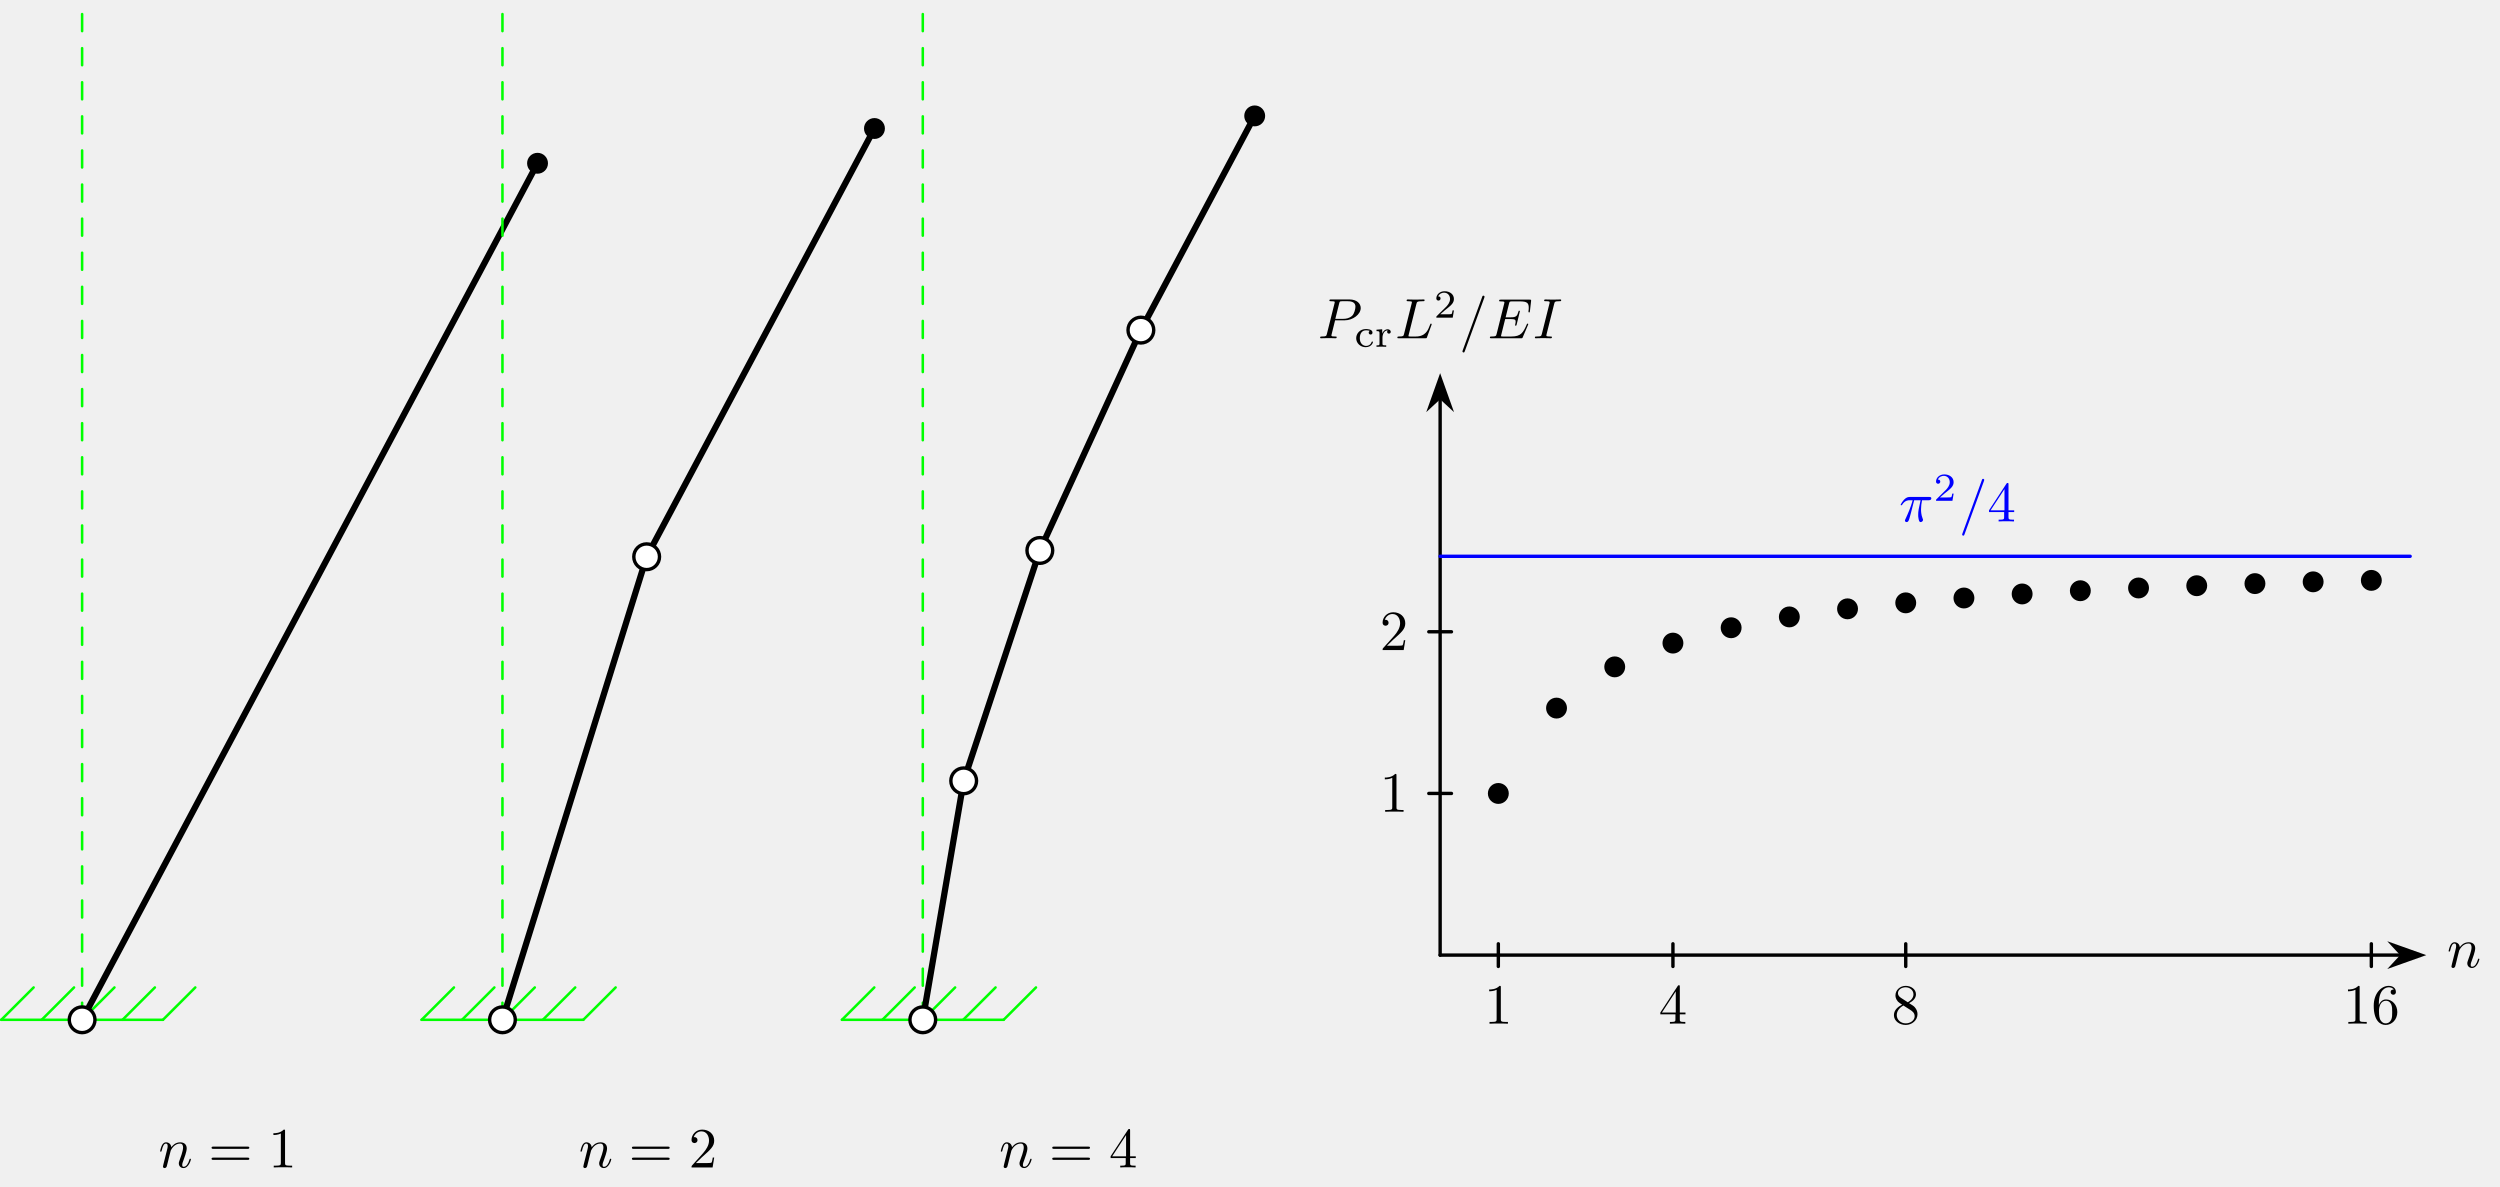
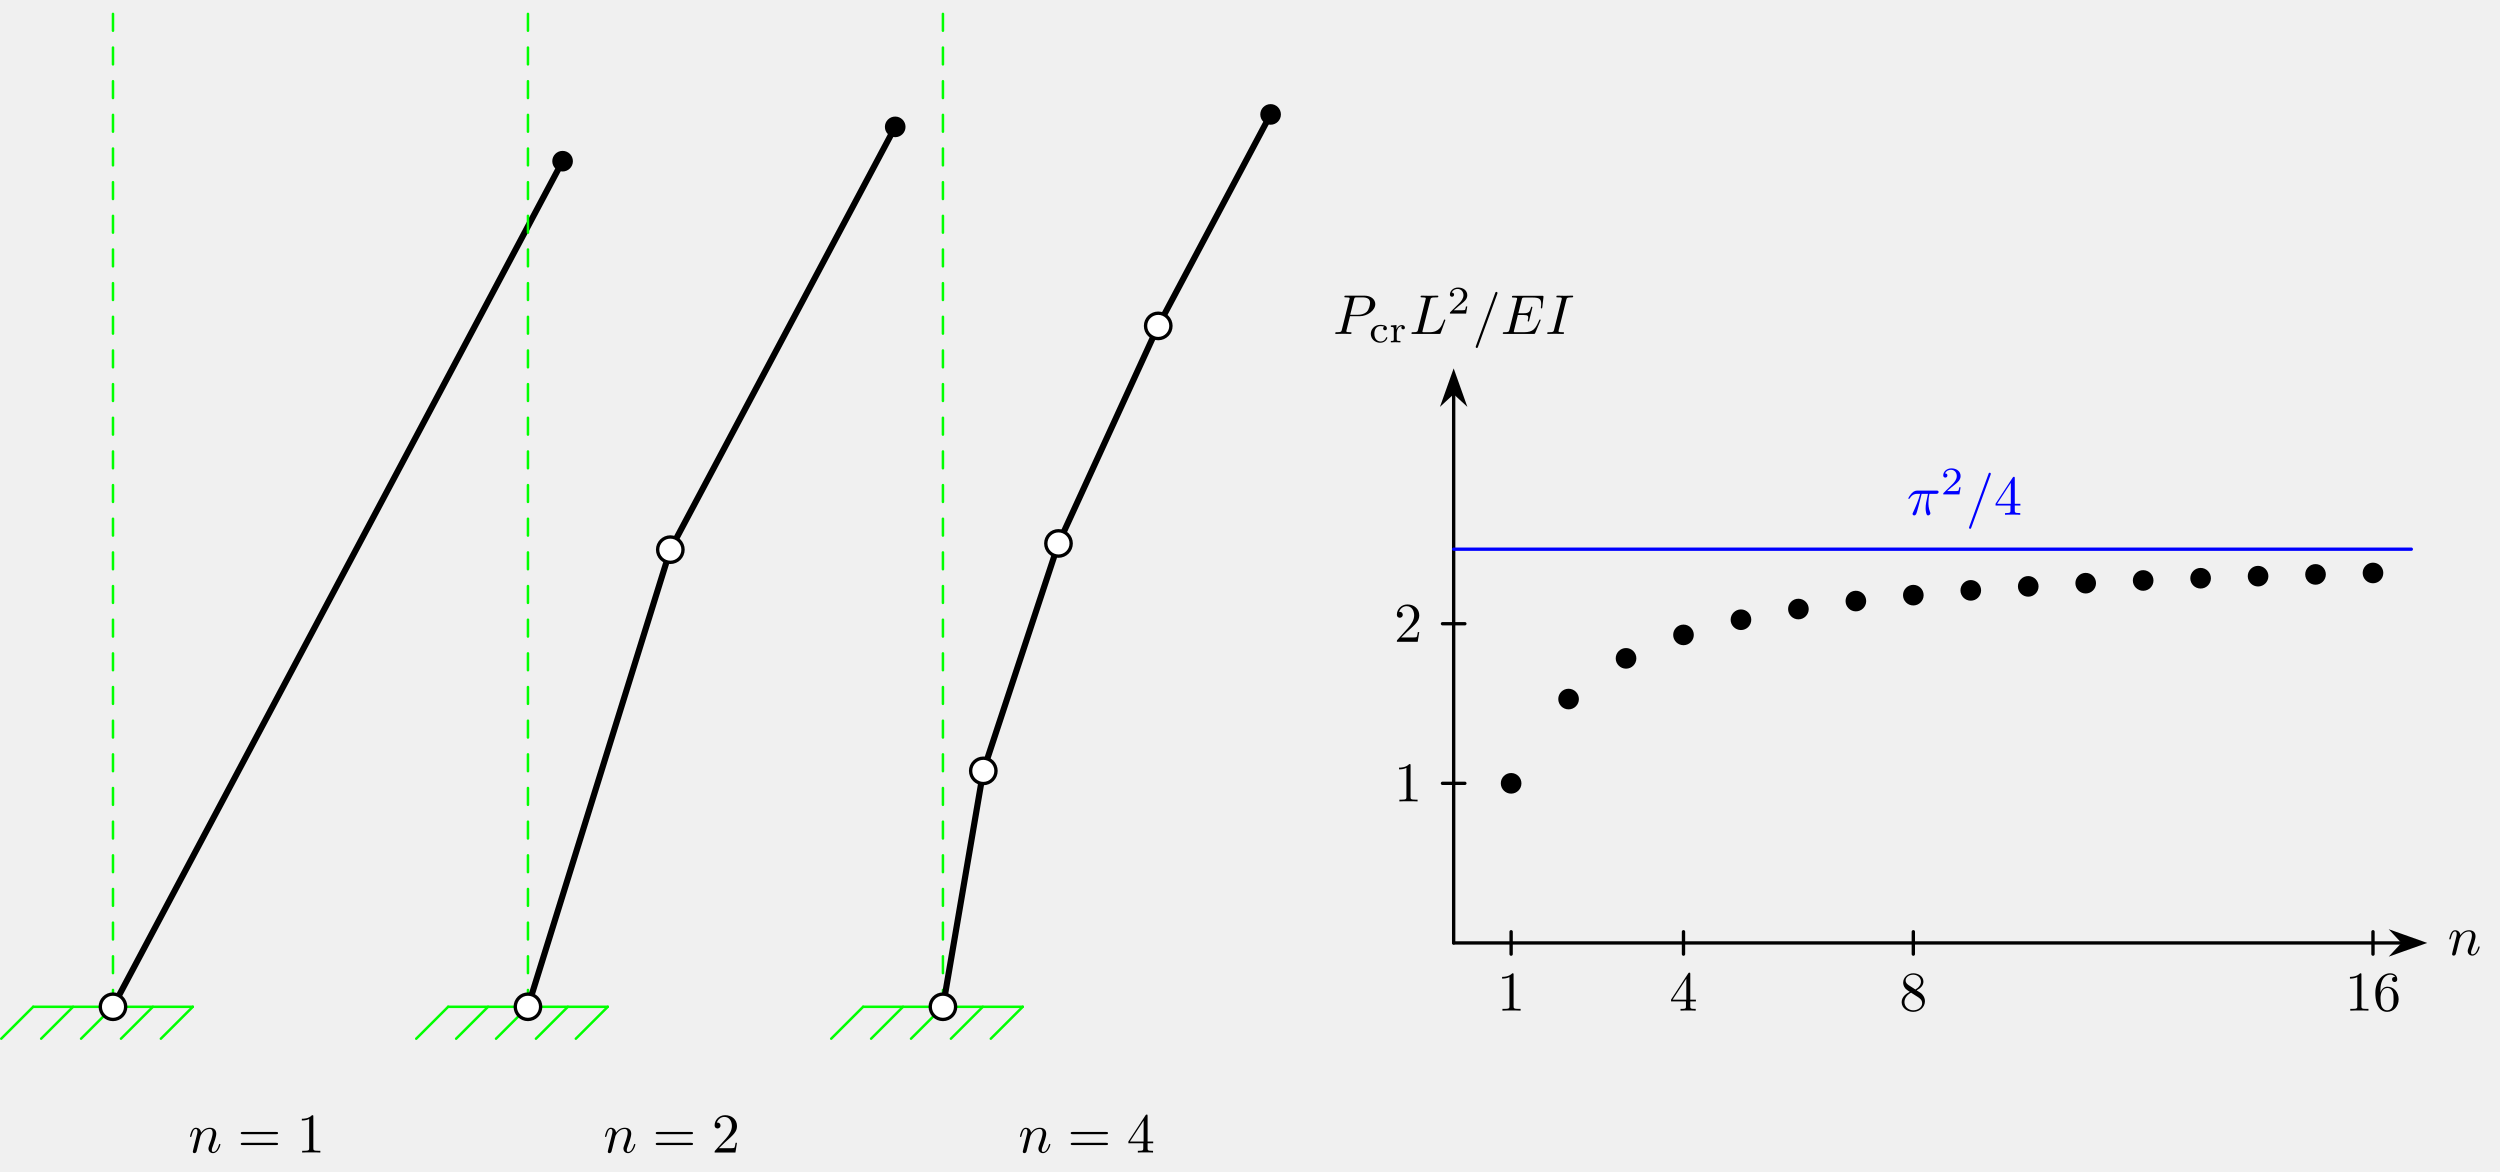
- <svg xmlns="http://www.w3.org/2000/svg" xmlns:xlink="http://www.w3.org/1999/xlink" version="1.1" width="591.76pt" height="280.82pt" viewBox="-72 -72 438.341 208.015">
+ <svg xmlns="http://www.w3.org/2000/svg" xmlns:xlink="http://www.w3.org/1999/xlink" version="1.1" width="599.41pt" height="280.82pt" viewBox="-72 -72 444.01 208.015">
  <defs>
    <path id="ukl-veriga-g0-25" d="M2.64-3.716H3.766C3.437-2.242 3.347-1.813 3.347-1.146C3.347-.996 3.347-.727 3.427-.389C3.527 .05 3.636 .11 3.786 .11C3.985 .11 4.194-.07 4.194-.269C4.194-.329 4.194-.349 4.134-.488C3.846-1.205 3.846-1.853 3.846-2.132C3.846-2.66 3.915-3.198 4.025-3.716H5.161C5.29-3.716 5.649-3.716 5.649-4.055C5.649-4.294 5.44-4.294 5.25-4.294H1.913C1.694-4.294 1.315-4.294 .877-3.826C.528-3.437 .269-2.979 .269-2.929C.269-2.919 .269-2.829 .389-2.829C.468-2.829 .488-2.869 .548-2.949C1.036-3.716 1.614-3.716 1.813-3.716H2.381C2.062-2.511 1.524-1.305 1.106-.399C1.026-.249 1.026-.229 1.026-.159C1.026 .03 1.186 .11 1.315 .11C1.614 .11 1.694-.169 1.813-.538C1.953-.996 1.953-1.016 2.082-1.514L2.64-3.716Z" />
    <path id="ukl-veriga-g0-61" d="M4.374-7.093C4.423-7.223 4.423-7.263 4.423-7.273C4.423-7.382 4.334-7.472 4.224-7.472C4.154-7.472 4.085-7.442 4.055-7.382L.598 2.112C.548 2.242 .548 2.281 .548 2.291C.548 2.401 .638 2.491 .747 2.491C.877 2.491 .907 2.421 .966 2.252L4.374-7.093Z" />
    <path id="ukl-veriga-g0-69" d="M7.054-2.321C7.073-2.371 7.103-2.441 7.103-2.461C7.103-2.471 7.103-2.57 6.984-2.57C6.894-2.57 6.874-2.511 6.854-2.451C6.207-.976 5.838-.309 4.134-.309H2.68C2.54-.309 2.521-.309 2.461-.319C2.361-.329 2.331-.339 2.331-.418C2.331-.448 2.331-.468 2.381-.648L3.059-3.367H4.045C4.892-3.367 4.892-3.158 4.892-2.909C4.892-2.839 4.892-2.72 4.822-2.421C4.802-2.371 4.792-2.341 4.792-2.311C4.792-2.262 4.832-2.202 4.922-2.202C5.001-2.202 5.031-2.252 5.071-2.401L5.639-4.732C5.639-4.792 5.589-4.842 5.519-4.842C5.43-4.842 5.41-4.782 5.38-4.663C5.171-3.905 4.991-3.676 4.075-3.676H3.138L3.736-6.077C3.826-6.426 3.836-6.466 4.274-6.466H5.679C6.894-6.466 7.193-6.177 7.193-5.36C7.193-5.121 7.193-5.101 7.153-4.832C7.153-4.772 7.143-4.702 7.143-4.653S7.173-4.533 7.263-4.533C7.372-4.533 7.382-4.593 7.402-4.782L7.601-6.506C7.631-6.775 7.582-6.775 7.333-6.775H2.301C2.102-6.775 2.002-6.775 2.002-6.575C2.002-6.466 2.092-6.466 2.281-6.466C2.65-6.466 2.929-6.466 2.929-6.286C2.929-6.247 2.929-6.227 2.879-6.047L1.564-.777C1.465-.389 1.445-.309 .658-.309C.488-.309 .379-.309 .379-.12C.379 0 .468 0 .658 0H5.828C6.057 0 6.067-.01 6.137-.169L7.054-2.321Z" />
    <path id="ukl-veriga-g0-73" d="M3.726-6.037C3.816-6.396 3.846-6.496 4.633-6.496C4.872-6.496 4.951-6.496 4.951-6.685C4.951-6.804 4.842-6.804 4.802-6.804C4.513-6.804 3.776-6.775 3.487-6.775C3.188-6.775 2.461-6.804 2.162-6.804C2.092-6.804 1.963-6.804 1.963-6.605C1.963-6.496 2.052-6.496 2.242-6.496C2.66-6.496 2.929-6.496 2.929-6.306C2.929-6.257 2.929-6.237 2.909-6.147L1.564-.777C1.474-.408 1.445-.309 .658-.309C.428-.309 .339-.309 .339-.11C.339 0 .458 0 .488 0C.777 0 1.504-.03 1.793-.03C2.092-.03 2.829 0 3.128 0C3.208 0 3.328 0 3.328-.189C3.328-.309 3.248-.309 3.029-.309C2.849-.309 2.8-.309 2.6-.329C2.391-.349 2.351-.389 2.351-.498C2.351-.578 2.371-.658 2.391-.727L3.726-6.037Z" />
    <path id="ukl-veriga-g0-76" d="M3.726-6.027C3.816-6.386 3.846-6.496 4.782-6.496C5.081-6.496 5.161-6.496 5.161-6.685C5.161-6.804 5.051-6.804 5.001-6.804C4.672-6.804 3.856-6.775 3.527-6.775C3.228-6.775 2.501-6.804 2.202-6.804C2.132-6.804 2.012-6.804 2.012-6.605C2.012-6.496 2.102-6.496 2.291-6.496C2.311-6.496 2.501-6.496 2.67-6.476C2.849-6.456 2.939-6.446 2.939-6.316C2.939-6.276 2.929-6.247 2.899-6.127L1.564-.777C1.465-.389 1.445-.309 .658-.309C.488-.309 .389-.309 .389-.11C.389 0 .478 0 .658 0H5.27C5.509 0 5.519 0 5.579-.169L6.366-2.321C6.406-2.431 6.406-2.451 6.406-2.461C6.406-2.501 6.376-2.57 6.286-2.57S6.187-2.521 6.117-2.361C5.778-1.445 5.34-.309 3.616-.309H2.68C2.54-.309 2.521-.309 2.461-.319C2.361-.329 2.331-.339 2.331-.418C2.331-.448 2.331-.468 2.381-.648L3.726-6.027Z" />
    <path id="ukl-veriga-g0-80" d="M3.019-3.148H4.712C6.127-3.148 7.512-4.184 7.512-5.3C7.512-6.067 6.854-6.804 5.549-6.804H2.321C2.132-6.804 2.022-6.804 2.022-6.615C2.022-6.496 2.112-6.496 2.311-6.496C2.441-6.496 2.62-6.486 2.74-6.476C2.899-6.456 2.959-6.426 2.959-6.316C2.959-6.276 2.949-6.247 2.919-6.127L1.584-.777C1.484-.389 1.465-.309 .677-.309C.508-.309 .399-.309 .399-.12C.399 0 .518 0 .548 0C.827 0 1.534-.03 1.813-.03C2.022-.03 2.242-.02 2.451-.02C2.67-.02 2.889 0 3.098 0C3.168 0 3.298 0 3.298-.199C3.298-.309 3.208-.309 3.019-.309C2.65-.309 2.371-.309 2.371-.488C2.371-.548 2.391-.598 2.401-.658L3.019-3.148ZM3.736-6.117C3.826-6.466 3.846-6.496 4.274-6.496H5.23C6.057-6.496 6.585-6.227 6.585-5.539C6.585-5.151 6.386-4.294 5.998-3.935C5.499-3.487 4.902-3.407 4.463-3.407H3.059L3.736-6.117Z" />
    <path id="ukl-veriga-g0-110" d="M.877-.588C.847-.438 .787-.209 .787-.159C.787 .02 .927 .11 1.076 .11C1.196 .11 1.375 .03 1.445-.169C1.455-.189 1.574-.658 1.634-.907L1.853-1.803C1.913-2.022 1.973-2.242 2.022-2.471C2.062-2.64 2.142-2.929 2.152-2.969C2.301-3.278 2.829-4.184 3.776-4.184C4.224-4.184 4.314-3.816 4.314-3.487C4.314-2.869 3.826-1.594 3.666-1.166C3.577-.936 3.567-.817 3.567-.707C3.567-.239 3.915 .11 4.384 .11C5.32 .11 5.689-1.345 5.689-1.425C5.689-1.524 5.599-1.524 5.569-1.524C5.469-1.524 5.469-1.494 5.42-1.345C5.22-.667 4.892-.11 4.403-.11C4.234-.11 4.164-.209 4.164-.438C4.164-.687 4.254-.927 4.344-1.146C4.533-1.674 4.951-2.77 4.951-3.337C4.951-4.005 4.523-4.403 3.806-4.403C2.909-4.403 2.421-3.766 2.252-3.537C2.202-4.095 1.793-4.403 1.335-4.403S.687-4.015 .588-3.836C.428-3.497 .289-2.909 .289-2.869C.289-2.77 .389-2.77 .408-2.77C.508-2.77 .518-2.78 .578-2.999C.747-3.706 .946-4.184 1.305-4.184C1.504-4.184 1.614-4.055 1.614-3.726C1.614-3.517 1.584-3.407 1.455-2.889L.877-.588Z" />
    <path id="ukl-veriga-g1-49" d="M2.929-6.376C2.929-6.615 2.929-6.635 2.7-6.635C2.082-5.998 1.205-5.998 .887-5.998V-5.689C1.086-5.689 1.674-5.689 2.192-5.948V-.787C2.192-.428 2.162-.309 1.265-.309H.946V0C1.295-.03 2.162-.03 2.56-.03S3.826-.03 4.174 0V-.309H3.856C2.959-.309 2.929-.418 2.929-.787V-6.376Z" />
    <path id="ukl-veriga-g1-50" d="M1.265-.767L2.321-1.793C3.875-3.168 4.473-3.706 4.473-4.702C4.473-5.838 3.577-6.635 2.361-6.635C1.235-6.635 .498-5.719 .498-4.832C.498-4.274 .996-4.274 1.026-4.274C1.196-4.274 1.544-4.394 1.544-4.802C1.544-5.061 1.365-5.32 1.016-5.32C.936-5.32 .917-5.32 .887-5.31C1.116-5.958 1.654-6.326 2.232-6.326C3.138-6.326 3.567-5.519 3.567-4.702C3.567-3.905 3.068-3.118 2.521-2.501L.608-.369C.498-.259 .498-.239 .498 0H4.194L4.473-1.733H4.224C4.174-1.435 4.105-.996 4.005-.847C3.935-.767 3.278-.767 3.059-.767H1.265Z" />
    <path id="ukl-veriga-g1-52" d="M2.929-1.644V-.777C2.929-.418 2.909-.309 2.172-.309H1.963V0C2.371-.03 2.889-.03 3.308-.03S4.254-.03 4.663 0V-.309H4.453C3.716-.309 3.696-.418 3.696-.777V-1.644H4.692V-1.953H3.696V-6.486C3.696-6.685 3.696-6.745 3.537-6.745C3.447-6.745 3.417-6.745 3.337-6.625L.279-1.953V-1.644H2.929ZM2.989-1.953H.558L2.989-5.669V-1.953Z" />
    <path id="ukl-veriga-g1-54" d="M1.315-3.268V-3.507C1.315-6.027 2.55-6.386 3.059-6.386C3.298-6.386 3.716-6.326 3.935-5.988C3.786-5.988 3.387-5.988 3.387-5.539C3.387-5.23 3.626-5.081 3.846-5.081C4.005-5.081 4.304-5.171 4.304-5.559C4.304-6.157 3.866-6.635 3.039-6.635C1.763-6.635 .418-5.35 .418-3.148C.418-.488 1.574 .219 2.501 .219C3.606 .219 4.553-.717 4.553-2.032C4.553-3.298 3.666-4.254 2.56-4.254C1.883-4.254 1.514-3.746 1.315-3.268ZM2.501-.06C1.873-.06 1.574-.658 1.514-.807C1.335-1.275 1.335-2.072 1.335-2.252C1.335-3.029 1.654-4.025 2.55-4.025C2.71-4.025 3.168-4.025 3.477-3.407C3.656-3.039 3.656-2.531 3.656-2.042C3.656-1.564 3.656-1.066 3.487-.707C3.188-.11 2.73-.06 2.501-.06Z" />
    <path id="ukl-veriga-g1-56" d="M1.624-4.553C1.166-4.852 1.126-5.191 1.126-5.36C1.126-5.968 1.773-6.386 2.481-6.386C3.208-6.386 3.846-5.868 3.846-5.151C3.846-4.583 3.457-4.105 2.859-3.756L1.624-4.553ZM3.078-3.606C3.796-3.975 4.284-4.493 4.284-5.151C4.284-6.067 3.397-6.635 2.491-6.635C1.494-6.635 .687-5.898 .687-4.971C.687-4.792 .707-4.344 1.126-3.875C1.235-3.756 1.604-3.507 1.853-3.337C1.275-3.049 .418-2.491 .418-1.504C.418-.448 1.435 .219 2.481 .219C3.606 .219 4.553-.608 4.553-1.674C4.553-2.032 4.443-2.481 4.065-2.899C3.875-3.108 3.716-3.208 3.078-3.606ZM2.082-3.188L3.308-2.411C3.587-2.222 4.055-1.923 4.055-1.315C4.055-.578 3.308-.06 2.491-.06C1.634-.06 .917-.677 .917-1.504C.917-2.082 1.235-2.72 2.082-3.188Z" />
    <path id="ukl-veriga-g1-61" d="M6.844-3.258C6.994-3.258 7.183-3.258 7.183-3.457S6.994-3.656 6.854-3.656H.887C.747-3.656 .558-3.656 .558-3.457S.747-3.258 .897-3.258H6.844ZM6.854-1.325C6.994-1.325 7.183-1.325 7.183-1.524S6.994-1.724 6.844-1.724H.897C.747-1.724 .558-1.724 .558-1.524S.747-1.325 .887-1.325H6.854Z" />
    <path id="ukl-veriga-g2-50" d="M3.522-1.269H3.285C3.264-1.116 3.194-.704 3.103-.635C3.048-.593 2.511-.593 2.413-.593H1.13C1.862-1.241 2.106-1.437 2.525-1.764C3.041-2.176 3.522-2.608 3.522-3.271C3.522-4.115 2.783-4.631 1.89-4.631C1.025-4.631 .439-4.024 .439-3.382C.439-3.027 .739-2.992 .809-2.992C.976-2.992 1.179-3.11 1.179-3.361C1.179-3.487 1.13-3.731 .767-3.731C.983-4.226 1.458-4.38 1.785-4.38C2.483-4.38 2.845-3.836 2.845-3.271C2.845-2.664 2.413-2.183 2.19-1.932L.509-.272C.439-.209 .439-.195 .439 0H3.313L3.522-1.269Z" />
    <path id="ukl-veriga-g2-99" d="M2.713-2.783C2.587-2.727 2.518-2.615 2.518-2.476C2.518-2.287 2.65-2.148 2.845-2.148C3.034-2.148 3.18-2.267 3.18-2.49C3.18-3.11 2.211-3.11 2.015-3.11C.969-3.11 .321-2.308 .321-1.506C.321-.628 1.067 .07 1.981 .07C3.02 .07 3.264-.753 3.264-.837S3.173-.921 3.145-.921C3.055-.921 3.048-.9 3.013-.802C2.859-.37 2.49-.153 2.064-.153C1.583-.153 .955-.509 .955-1.513C.955-2.399 1.388-2.887 2.036-2.887C2.127-2.887 2.462-2.887 2.713-2.783Z" />
    <path id="ukl-veriga-g2-114" d="M1.388-1.59C1.388-2.176 1.66-2.88 2.322-2.88C2.26-2.831 2.204-2.741 2.204-2.629C2.204-2.399 2.385-2.308 2.518-2.308C2.685-2.308 2.838-2.42 2.838-2.629C2.838-2.866 2.615-3.075 2.287-3.075C1.939-3.075 1.555-2.859 1.346-2.329H1.339V-3.075L.342-2.999V-2.748C.809-2.748 .865-2.699 .865-2.357V-.551C.865-.251 .795-.251 .342-.251V0C.377 0 .851-.028 1.137-.028C1.437-.028 1.743-.014 2.043 0V-.251H1.904C1.388-.251 1.388-.328 1.388-.565V-1.59Z" />
  </defs>
  <g id="ukl-veriga-page1">
-     <g stroke-miterlimit="10" transform="translate(-57.60264,106.8068)scale(0.996264,-0.996264)">
+     <g stroke-miterlimit="10" transform="translate(-51.93344,106.8068)scale(0.996264,-0.996264)">
      <g fill="#000" stroke="#000">
        <g stroke-width="0.4">
          <g stroke-width="0.6">
            <g stroke-linecap="round">
              <g stroke-linejoin="round">
                <g fill="#0f0" stroke="#0f0">
                  <g stroke-width="0.45">
                    <path d="M-14.226 0H14.226" fill="none" />
                  </g>
                </g>
                <g fill="#0f0" stroke="#0f0">
                  <g stroke-width="0.45">
-                     <path d="M-14.226 0L-8.536 5.69" fill="none" />
-                   </g>
-                 </g>
-                 <g fill="#0f0" stroke="#0f0">
-                   <g stroke-width="0.45">
-                     <path d="M-7.113 0L-1.423 5.69" fill="none" />
-                   </g>
-                 </g>
-                 <g fill="#0f0" stroke="#0f0">
-                   <g stroke-width="0.45">
-                     <path d="M0 0L5.69 5.69" fill="none" />
-                   </g>
-                 </g>
-                 <g fill="#0f0" stroke="#0f0">
-                   <g stroke-width="0.45">
-                     <path d="M7.113 0L12.804 5.69" fill="none" />
-                   </g>
-                 </g>
-                 <g fill="#0f0" stroke="#0f0">
-                   <g stroke-width="0.45">
-                     <path d="M14.226 0L19.917 5.69" fill="none" />
+                     <path d="M-14.226 0L-19.917-5.69" fill="none" />
+                   </g>
+                 </g>
+                 <g fill="#0f0" stroke="#0f0">
+                   <g stroke-width="0.45">
+                     <path d="M-7.113 0L-12.804-5.69" fill="none" />
+                   </g>
+                 </g>
+                 <g fill="#0f0" stroke="#0f0">
+                   <g stroke-width="0.45">
+                     <path d="M0 0L-5.69-5.69" fill="none" />
+                   </g>
+                 </g>
+                 <g fill="#0f0" stroke="#0f0">
+                   <g stroke-width="0.45">
+                     <path d="M7.113 0L1.423-5.69" fill="none" />
+                   </g>
+                 </g>
+                 <g fill="#0f0" stroke="#0f0">
+                   <g stroke-width="0.45">
+                     <path d="M14.226 0L8.536-5.69" fill="none" />
                  </g>
                </g>
                <g fill="#0f0" stroke="#0f0">
                  <g stroke-dasharray="3.0,3.0" stroke-dashoffset="0.0">
                    <g stroke-width="0.45">
                      <path d="M0 0V179.252" fill="none" />
                    </g>
                  </g>
                </g>
                <g stroke-width="1.1">
                  <path d="M0 0L80.151 150.743" fill="none" />
                </g>
                <g fill="#fff">
                  <g fill="#fff">
                    <path d="M2.263 0C2.263 1.25 1.25 2.263 0 2.263S-2.263 1.25-2.263 0S-1.25-2.263 0-2.263S2.263-1.25 2.263 0ZM0 0" />
                  </g>
-                   <g stroke="none" transform="scale(-1.00375,1.00375)translate(-57.60264,106.8068)scale(-1,-1)">
+                   <g stroke="none" transform="scale(-1.00375,1.00375)translate(-51.93344,106.8068)scale(-1,-1)">
                    <g fill="#000">
                      <g stroke="none" />
                    </g>
                  </g>
                </g>
                <path d="M81.99 150.743C81.99 151.758 81.167 152.581 80.151 152.581S78.313 151.758 78.313 150.743C78.313 149.727 79.136 148.904 80.151 148.904S81.99 149.727 81.99 150.743ZM80.151 150.743" stroke="none" />
                <g transform="translate(80.15141,150.7428)">
-                   <g stroke="none" transform="scale(-1.00375,1.00375)translate(-57.60264,106.8068)scale(-1,-1)">
+                   <g stroke="none" transform="scale(-1.00375,1.00375)translate(-51.93344,106.8068)scale(-1,-1)">
                    <g fill="#000">
                      <g stroke="none" />
                    </g>
                  </g>
                </g>
                <g transform="translate(13.4395,-25.98448)">
-                   <g stroke="none" transform="scale(-1.00375,1.00375)translate(-57.60264,106.8068)scale(-1,-1)">
-                     <g fill="#000">
-                       <g stroke="none">
-                         <use x="-57.603" y="106.807" xlink:href="#ukl-veriga-g0-110" />
-                         <use x="-48.855" y="106.807" xlink:href="#ukl-veriga-g1-61" />
-                         <use x="-38.339" y="106.807" xlink:href="#ukl-veriga-g1-49" />
+                   <g stroke="none" transform="scale(-1.00375,1.00375)translate(-51.93344,106.8068)scale(-1,-1)">
+                     <g fill="#000">
+                       <g stroke="none">
+                         <use x="-51.933" y="106.807" xlink:href="#ukl-veriga-g0-110" />
+                         <use x="-43.186" y="106.807" xlink:href="#ukl-veriga-g1-61" />
+                         <use x="-32.67" y="106.807" xlink:href="#ukl-veriga-g1-49" />
                      </g>
                    </g>
                  </g>
                </g>
                <g fill="#0f0" stroke="#0f0">
                  <g stroke-width="0.45">
                    <path d="M59.751 0H88.204" fill="none" />
                  </g>
                </g>
                <g fill="#0f0" stroke="#0f0">
                  <g stroke-width="0.45">
-                     <path d="M59.751 0L65.441 5.69" fill="none" />
-                   </g>
-                 </g>
-                 <g fill="#0f0" stroke="#0f0">
-                   <g stroke-width="0.45">
-                     <path d="M66.864 0L72.555 5.69" fill="none" />
-                   </g>
-                 </g>
-                 <g fill="#0f0" stroke="#0f0">
-                   <g stroke-width="0.45">
-                     <path d="M73.977 0L79.668 5.69" fill="none" />
-                   </g>
-                 </g>
-                 <g fill="#0f0" stroke="#0f0">
-                   <g stroke-width="0.45">
-                     <path d="M81.09 0L86.781 5.69" fill="none" />
-                   </g>
-                 </g>
-                 <g fill="#0f0" stroke="#0f0">
-                   <g stroke-width="0.45">
-                     <path d="M88.204 0L93.894 5.69" fill="none" />
+                     <path d="M59.751 0L54.06-5.69" fill="none" />
+                   </g>
+                 </g>
+                 <g fill="#0f0" stroke="#0f0">
+                   <g stroke-width="0.45">
+                     <path d="M66.864 0L61.174-5.69" fill="none" />
+                   </g>
+                 </g>
+                 <g fill="#0f0" stroke="#0f0">
+                   <g stroke-width="0.45">
+                     <path d="M73.977 0L68.287-5.69" fill="none" />
+                   </g>
+                 </g>
+                 <g fill="#0f0" stroke="#0f0">
+                   <g stroke-width="0.45">
+                     <path d="M81.09 0L75.4-5.69" fill="none" />
+                   </g>
+                 </g>
+                 <g fill="#0f0" stroke="#0f0">
+                   <g stroke-width="0.45">
+                     <path d="M88.204 0L82.513-5.69" fill="none" />
                  </g>
                </g>
                <g fill="#0f0" stroke="#0f0">
                  <g stroke-dasharray="3.0,3.0" stroke-dashoffset="0.0">
                    <g stroke-width="0.45">
                      <path d="M73.977 0V179.252" fill="none" />
                    </g>
                  </g>
                </g>
                <g stroke-width="1.1">
                  <path d="M73.977 0L99.357 81.489L139.447 156.86" fill="none" />
                </g>
                <g fill="#fff">
                  <g fill="#fff">
                    <path d="M76.24 0C76.24 1.25 75.227 2.263 73.977 2.263S71.714 1.25 71.714 0S72.728-2.263 73.977-2.263S76.24-1.25 76.24 0ZM73.977 0" />
                  </g>
                  <g transform="translate(73.9773,0.0)">
-                     <g stroke="none" transform="scale(-1.00375,1.00375)translate(-57.60264,106.8068)scale(-1,-1)">
+                     <g stroke="none" transform="scale(-1.00375,1.00375)translate(-51.93344,106.8068)scale(-1,-1)">
                      <g fill="#000">
                        <g stroke="none" />
                      </g>
                    </g>
                  </g>
                </g>
                <g fill="#fff">
                  <g fill="#fff">
                    <path d="M101.62 81.489C101.62 82.738 100.607 83.752 99.357 83.752S97.094 82.738 97.094 81.489S98.107 79.226 99.357 79.226S101.62 80.239 101.62 81.489ZM99.357 81.489" />
                  </g>
                  <g transform="translate(99.3571,81.4886)">
-                     <g stroke="none" transform="scale(-1.00375,1.00375)translate(-57.60264,106.8068)scale(-1,-1)">
+                     <g stroke="none" transform="scale(-1.00375,1.00375)translate(-51.93344,106.8068)scale(-1,-1)">
                      <g fill="#000">
                        <g stroke="none" />
                      </g>
                    </g>
                  </g>
                </g>
                <path d="M141.286 156.86C141.286 157.875 140.462 158.699 139.447 158.699C138.431 158.699 137.608 157.875 137.608 156.86C137.608 155.845 138.431 155.021 139.447 155.021C140.462 155.021 141.286 155.845 141.286 156.86ZM139.447 156.86" stroke="none" />
                <g transform="translate(139.4469,156.86)">
-                   <g stroke="none" transform="scale(-1.00375,1.00375)translate(-57.60264,106.8068)scale(-1,-1)">
+                   <g stroke="none" transform="scale(-1.00375,1.00375)translate(-51.93344,106.8068)scale(-1,-1)">
                    <g fill="#000">
                      <g stroke="none" />
                    </g>
                  </g>
                </g>
                <g transform="translate(87.41681,-25.98448)">
-                   <g stroke="none" transform="scale(-1.00375,1.00375)translate(-57.60264,106.8068)scale(-1,-1)">
-                     <g fill="#000">
-                       <g stroke="none">
-                         <use x="-57.603" y="106.807" xlink:href="#ukl-veriga-g0-110" />
-                         <use x="-48.855" y="106.807" xlink:href="#ukl-veriga-g1-61" />
-                         <use x="-38.339" y="106.807" xlink:href="#ukl-veriga-g1-50" />
+                   <g stroke="none" transform="scale(-1.00375,1.00375)translate(-51.93344,106.8068)scale(-1,-1)">
+                     <g fill="#000">
+                       <g stroke="none">
+                         <use x="-51.933" y="106.807" xlink:href="#ukl-veriga-g0-110" />
+                         <use x="-43.186" y="106.807" xlink:href="#ukl-veriga-g1-61" />
+                         <use x="-32.67" y="106.807" xlink:href="#ukl-veriga-g1-50" />
                      </g>
                    </g>
                  </g>
                </g>
                <g fill="#0f0" stroke="#0f0">
                  <g stroke-width="0.45">
                    <path d="M133.728 0H162.181" fill="none" />
                  </g>
                </g>
                <g fill="#0f0" stroke="#0f0">
                  <g stroke-width="0.45">
-                     <path d="M133.728 0L139.418 5.69" fill="none" />
-                   </g>
-                 </g>
-                 <g fill="#0f0" stroke="#0f0">
-                   <g stroke-width="0.45">
-                     <path d="M140.841 0L146.531 5.69" fill="none" />
-                   </g>
-                 </g>
-                 <g fill="#0f0" stroke="#0f0">
-                   <g stroke-width="0.45">
-                     <path d="M147.954 0L153.645 5.69" fill="none" />
-                   </g>
-                 </g>
-                 <g fill="#0f0" stroke="#0f0">
-                   <g stroke-width="0.45">
-                     <path d="M155.067 0L160.758 5.69" fill="none" />
-                   </g>
-                 </g>
-                 <g fill="#0f0" stroke="#0f0">
-                   <g stroke-width="0.45">
-                     <path d="M162.181 0L167.871 5.69" fill="none" />
+                     <path d="M133.728 0L128.037-5.69" fill="none" />
+                   </g>
+                 </g>
+                 <g fill="#0f0" stroke="#0f0">
+                   <g stroke-width="0.45">
+                     <path d="M140.841 0L135.151-5.69" fill="none" />
+                   </g>
+                 </g>
+                 <g fill="#0f0" stroke="#0f0">
+                   <g stroke-width="0.45">
+                     <path d="M147.954 0L142.264-5.69" fill="none" />
+                   </g>
+                 </g>
+                 <g fill="#0f0" stroke="#0f0">
+                   <g stroke-width="0.45">
+                     <path d="M155.067 0L149.377-5.69" fill="none" />
+                   </g>
+                 </g>
+                 <g fill="#0f0" stroke="#0f0">
+                   <g stroke-width="0.45">
+                     <path d="M162.181 0L156.49-5.69" fill="none" />
                  </g>
                </g>
                <g fill="#0f0" stroke="#0f0">
                  <g stroke-dasharray="3.0,3.0" stroke-dashoffset="0.0">
                    <g stroke-width="0.45">
                      <path d="M147.954 0V179.252" fill="none" />
                    </g>
                  </g>
                </g>
                <g stroke-width="1.1">
                  <path d="M147.954 0L155.153 42.053L168.554 82.598L186.337 121.38L206.368 159.079" fill="none" />
                </g>
                <g fill="#fff">
                  <g fill="#fff">
                    <path d="M150.217 0C150.217 1.25 149.204 2.263 147.954 2.263S145.691 1.25 145.691 0S146.704-2.263 147.954-2.263S150.217-1.25 150.217 0ZM147.954 0" />
                  </g>
                  <g transform="translate(147.9542,0.0)">
-                     <g stroke="none" transform="scale(-1.00375,1.00375)translate(-57.60264,106.8068)scale(-1,-1)">
+                     <g stroke="none" transform="scale(-1.00375,1.00375)translate(-51.93344,106.8068)scale(-1,-1)">
                      <g fill="#000">
                        <g stroke="none" />
                      </g>
                    </g>
                  </g>
                </g>
                <g fill="#fff">
                  <g fill="#fff">
                    <path d="M157.416 42.053C157.416 43.303 156.403 44.316 155.153 44.316C153.903 44.316 152.89 43.303 152.89 42.053C152.89 40.803 153.903 39.79 155.153 39.79C156.403 39.79 157.416 40.803 157.416 42.053ZM155.153 42.053" />
                  </g>
                  <g transform="translate(155.1529,42.05305)">
-                     <g stroke="none" transform="scale(-1.00375,1.00375)translate(-57.60264,106.8068)scale(-1,-1)">
+                     <g stroke="none" transform="scale(-1.00375,1.00375)translate(-51.93344,106.8068)scale(-1,-1)">
                      <g fill="#000">
                        <g stroke="none" />
                      </g>
                    </g>
                  </g>
                </g>
                <g fill="#fff">
                  <g fill="#fff">
                    <path d="M170.817 82.598C170.817 83.848 169.804 84.861 168.554 84.861C167.304 84.861 166.291 83.848 166.291 82.598S167.304 80.335 168.554 80.335C169.804 80.335 170.817 81.349 170.817 82.598ZM168.554 82.598" />
                  </g>
                  <g transform="translate(168.5539,82.5983)">
-                     <g stroke="none" transform="scale(-1.00375,1.00375)translate(-57.60264,106.8068)scale(-1,-1)">
+                     <g stroke="none" transform="scale(-1.00375,1.00375)translate(-51.93344,106.8068)scale(-1,-1)">
                      <g fill="#000">
                        <g stroke="none" />
                      </g>
                    </g>
                  </g>
                </g>
                <g fill="#fff">
                  <g fill="#fff">
                    <path d="M188.6 121.38C188.6 122.629 187.587 123.643 186.337 123.643S184.074 122.629 184.074 121.38S185.087 119.117 186.337 119.117S188.6 120.13 188.6 121.38ZM186.337 121.38" />
                  </g>
                  <g transform="translate(186.3369,121.3796)">
-                     <g stroke="none" transform="scale(-1.00375,1.00375)translate(-57.60264,106.8068)scale(-1,-1)">
+                     <g stroke="none" transform="scale(-1.00375,1.00375)translate(-51.93344,106.8068)scale(-1,-1)">
                      <g fill="#000">
                        <g stroke="none" />
                      </g>
                    </g>
                  </g>
                </g>
                <path d="M208.207 159.079C208.207 160.095 207.383 160.918 206.368 160.918C205.352 160.918 204.529 160.095 204.529 159.079C204.529 158.064 205.352 157.241 206.368 157.241C207.383 157.241 208.207 158.064 208.207 159.079ZM206.368 159.079" stroke="none" />
                <g transform="translate(206.3679,159.0794)">
-                   <g stroke="none" transform="scale(-1.00375,1.00375)translate(-57.60264,106.8068)scale(-1,-1)">
+                   <g stroke="none" transform="scale(-1.00375,1.00375)translate(-51.93344,106.8068)scale(-1,-1)">
                    <g fill="#000">
                      <g stroke="none" />
                    </g>
                  </g>
                </g>
                <g transform="translate(161.3941,-25.98448)">
-                   <g stroke="none" transform="scale(-1.00375,1.00375)translate(-57.60264,106.8068)scale(-1,-1)">
-                     <g fill="#000">
-                       <g stroke="none">
-                         <use x="-57.603" y="106.807" xlink:href="#ukl-veriga-g0-110" />
-                         <use x="-48.855" y="106.807" xlink:href="#ukl-veriga-g1-61" />
-                         <use x="-38.339" y="106.807" xlink:href="#ukl-veriga-g1-52" />
+                   <g stroke="none" transform="scale(-1.00375,1.00375)translate(-51.93344,106.8068)scale(-1,-1)">
+                     <g fill="#000">
+                       <g stroke="none">
+                         <use x="-51.933" y="106.807" xlink:href="#ukl-veriga-g0-110" />
+                         <use x="-43.186" y="106.807" xlink:href="#ukl-veriga-g1-61" />
+                         <use x="-32.67" y="106.807" xlink:href="#ukl-veriga-g1-52" />
                      </g>
                    </g>
                  </g>
                </g>
                <path d="M239.003 11.381H408.213" fill="none" />
                <g transform="translate(405.7362,11.38092)">
                  <g stroke-dasharray="none" stroke-dashoffset="0.0">
                    <g stroke-linejoin="miter">
                      <path d="M5.93 0L1.005 1.754L2.626 0L1.005-1.754Z" />
                    </g>
                  </g>
                </g>
                <g transform="translate(416.1979,9.22815)">
-                   <g stroke="none" transform="scale(-1.00375,1.00375)translate(-57.60264,106.8068)scale(-1,-1)">
-                     <g fill="#000">
-                       <g stroke="none">
-                         <use x="-57.603" y="106.807" xlink:href="#ukl-veriga-g0-110" />
+                   <g stroke="none" transform="scale(-1.00375,1.00375)translate(-51.93344,106.8068)scale(-1,-1)">
+                     <g fill="#000">
+                       <g stroke="none">
+                         <use x="-51.933" y="106.807" xlink:href="#ukl-veriga-g0-110" />
                      </g>
                    </g>
                  </g>
                </g>
                <path d="M239.003 11.381V109.459" fill="none" />
                <g transform="matrix(0.0,1.0,-1.0,0.0,239.003,106.9823)">
                  <g stroke-dasharray="none" stroke-dashoffset="0.0">
                    <g stroke-linejoin="miter">
                      <path d="M5.93 0L1.005 1.754L2.626 0L1.005-1.754Z" />
                    </g>
                  </g>
                </g>
                <g transform="translate(217.4873,119.9439)">
-                   <g stroke="none" transform="scale(-1.00375,1.00375)translate(-57.60264,106.8068)scale(-1,-1)">
-                     <g fill="#000">
-                       <g stroke="none">
-                         <use x="-57.603" y="106.807" xlink:href="#ukl-veriga-g0-80" />
-                         <use x="-51.206" y="108.301" xlink:href="#ukl-veriga-g2-99" />
-                         <use x="-47.664" y="108.301" xlink:href="#ukl-veriga-g2-114" />
-                         <use x="-44.053" y="106.807" xlink:href="#ukl-veriga-g0-76" />
-                         <use x="-37.273" y="103.191" xlink:href="#ukl-veriga-g2-50" />
-                         <use x="-32.803" y="106.807" xlink:href="#ukl-veriga-g0-61" />
-                         <use x="-27.822" y="106.807" xlink:href="#ukl-veriga-g0-69" />
-                         <use x="-19.893" y="106.807" xlink:href="#ukl-veriga-g0-73" />
+                   <g stroke="none" transform="scale(-1.00375,1.00375)translate(-51.93344,106.8068)scale(-1,-1)">
+                     <g fill="#000">
+                       <g stroke="none">
+                         <use x="-51.933" y="106.807" xlink:href="#ukl-veriga-g0-80" />
+                         <use x="-45.537" y="108.301" xlink:href="#ukl-veriga-g2-99" />
+                         <use x="-41.995" y="108.301" xlink:href="#ukl-veriga-g2-114" />
+                         <use x="-38.384" y="106.807" xlink:href="#ukl-veriga-g0-76" />
+                         <use x="-31.603" y="103.191" xlink:href="#ukl-veriga-g2-50" />
+                         <use x="-27.134" y="106.807" xlink:href="#ukl-veriga-g0-61" />
+                         <use x="-22.153" y="106.807" xlink:href="#ukl-veriga-g0-69" />
+                         <use x="-14.224" y="106.807" xlink:href="#ukl-veriga-g0-73" />
                      </g>
                    </g>
                  </g>
                </g>
                <g fill="#00f" stroke="#00f">
                  <path d="M239.003 81.574H409.719" fill="none" />
                </g>
                <g fill="#00f" stroke="#00f">
                  <g fill="#00f" stroke="#00f">
</g>
                  <g transform="translate(319.7791,87.70668)">
-                     <g stroke="none" transform="scale(-1.00375,1.00375)translate(-57.60264,106.8068)scale(-1,-1)">
+                     <g stroke="none" transform="scale(-1.00375,1.00375)translate(-51.93344,106.8068)scale(-1,-1)">
                      <g fill="#00f">
                        <g stroke="none">
                          <g fill="#00f">
-                             <use x="-57.603" y="106.807" xlink:href="#ukl-veriga-g0-25" />
-                             <use x="-51.566" y="103.191" xlink:href="#ukl-veriga-g2-50" />
-                             <use x="-47.097" y="106.807" xlink:href="#ukl-veriga-g0-61" />
-                             <use x="-42.116" y="106.807" xlink:href="#ukl-veriga-g1-52" />
+                             <use x="-51.933" y="106.807" xlink:href="#ukl-veriga-g0-25" />
+                             <use x="-45.897" y="103.191" xlink:href="#ukl-veriga-g2-50" />
+                             <use x="-41.428" y="106.807" xlink:href="#ukl-veriga-g0-61" />
+                             <use x="-36.446" y="106.807" xlink:href="#ukl-veriga-g1-52" />
                          </g>
                        </g>
                      </g>
                    </g>
                  </g>
                </g>
                <path d="M251.085 39.834C251.085 40.849 250.261 41.672 249.246 41.672S247.407 40.849 247.407 39.834S248.231 37.995 249.246 37.995S251.085 38.818 251.085 39.834ZM249.246 39.834" stroke="none" />
                <g transform="translate(249.246,39.83366)">
-                   <g stroke="none" transform="scale(-1.00375,1.00375)translate(-57.60264,106.8068)scale(-1,-1)">
+                   <g stroke="none" transform="scale(-1.00375,1.00375)translate(-51.93344,106.8068)scale(-1,-1)">
                    <g fill="#000">
                      <g stroke="none" />
                    </g>
                  </g>
                </g>
                <path d="M261.328 54.857C261.328 55.872 260.504 56.695 259.489 56.695C258.474 56.695 257.65 55.872 257.65 54.857C257.65 53.841 258.474 53.018 259.489 53.018C260.504 53.018 261.328 53.841 261.328 54.857ZM259.489 54.857" stroke="none" />
                <g transform="translate(259.489,54.8567)">
-                   <g stroke="none" transform="scale(-1.00375,1.00375)translate(-57.60264,106.8068)scale(-1,-1)">
+                   <g stroke="none" transform="scale(-1.00375,1.00375)translate(-51.93344,106.8068)scale(-1,-1)">
                    <g fill="#000">
                      <g stroke="none" />
                    </g>
                  </g>
                </g>
                <path d="M271.571 62.112C271.571 63.128 270.747 63.951 269.732 63.951S267.893 63.128 267.893 62.112S268.717 60.274 269.732 60.274S271.571 61.097 271.571 62.112ZM269.732 62.112" stroke="none" />
                <g transform="translate(269.732,62.11229)">
-                   <g stroke="none" transform="scale(-1.00375,1.00375)translate(-57.60264,106.8068)scale(-1,-1)">
+                   <g stroke="none" transform="scale(-1.00375,1.00375)translate(-51.93344,106.8068)scale(-1,-1)">
                    <g fill="#000">
                      <g stroke="none" />
                    </g>
                  </g>
                </g>
                <path d="M281.814 66.294C281.814 67.31 280.99 68.133 279.975 68.133S278.136 67.31 278.136 66.294C278.136 65.279 278.96 64.456 279.975 64.456S281.814 65.279 281.814 66.294ZM279.975 66.294" stroke="none" />
                <g transform="translate(279.975,66.2945)">
-                   <g stroke="none" transform="scale(-1.00375,1.00375)translate(-57.60264,106.8068)scale(-1,-1)">
+                   <g stroke="none" transform="scale(-1.00375,1.00375)translate(-51.93344,106.8068)scale(-1,-1)">
                    <g fill="#000">
                      <g stroke="none" />
                    </g>
                  </g>
                </g>
                <path d="M292.057 68.998C292.057 70.013 291.233 70.836 290.218 70.836S288.379 70.013 288.379 68.998C288.379 67.982 289.203 67.159 290.218 67.159S292.057 67.982 292.057 68.998ZM290.218 68.998" stroke="none" />
                <g transform="translate(290.218,68.99754)">
-                   <g stroke="none" transform="scale(-1.00375,1.00375)translate(-57.60264,106.8068)scale(-1,-1)">
+                   <g stroke="none" transform="scale(-1.00375,1.00375)translate(-51.93344,106.8068)scale(-1,-1)">
                    <g fill="#000">
                      <g stroke="none" />
                    </g>
                  </g>
                </g>
                <path d="M302.3 70.904C302.3 71.919 301.476 72.743 300.461 72.743S298.622 71.919 298.622 70.904C298.622 69.888 299.446 69.065 300.461 69.065S302.3 69.888 302.3 70.904ZM300.461 70.904" stroke="none" />
                <g transform="translate(300.461,70.90392)">
-                   <g stroke="none" transform="scale(-1.00375,1.00375)translate(-57.60264,106.8068)scale(-1,-1)">
+                   <g stroke="none" transform="scale(-1.00375,1.00375)translate(-51.93344,106.8068)scale(-1,-1)">
                    <g fill="#000">
                      <g stroke="none" />
                    </g>
                  </g>
                </g>
                <path d="M312.543 72.327C312.543 73.342 311.719 74.165 310.704 74.165S308.865 73.342 308.865 72.327C308.865 71.311 309.689 70.488 310.704 70.488S312.543 71.311 312.543 72.327ZM310.704 72.327" stroke="none" />
                <g transform="translate(310.704,72.32664)">
-                   <g stroke="none" transform="scale(-1.00375,1.00375)translate(-57.60264,106.8068)scale(-1,-1)">
+                   <g stroke="none" transform="scale(-1.00375,1.00375)translate(-51.93344,106.8068)scale(-1,-1)">
                    <g fill="#000">
                      <g stroke="none" />
                    </g>
                  </g>
                </g>
                <path d="M322.786 73.379C322.786 74.395 321.962 75.218 320.947 75.218C319.932 75.218 319.108 74.395 319.108 73.379S319.932 71.541 320.947 71.541C321.962 71.541 322.786 72.364 322.786 73.379ZM320.947 73.379" stroke="none" />
                <g transform="translate(320.947,73.37947)">
-                   <g stroke="none" transform="scale(-1.00375,1.00375)translate(-57.60264,106.8068)scale(-1,-1)">
+                   <g stroke="none" transform="scale(-1.00375,1.00375)translate(-51.93344,106.8068)scale(-1,-1)">
                    <g fill="#000">
                      <g stroke="none" />
                    </g>
                  </g>
                </g>
                <path d="M333.029 74.233C333.029 75.248 332.205 76.072 331.19 76.072S329.351 75.248 329.351 74.233S330.175 72.394 331.19 72.394S333.029 73.218 333.029 74.233ZM331.19 74.233" stroke="none" />
                <g transform="translate(331.19,74.23302)">
-                   <g stroke="none" transform="scale(-1.00375,1.00375)translate(-57.60264,106.8068)scale(-1,-1)">
+                   <g stroke="none" transform="scale(-1.00375,1.00375)translate(-51.93344,106.8068)scale(-1,-1)">
                    <g fill="#000">
                      <g stroke="none" />
                    </g>
                  </g>
                </g>
                <path d="M343.272 74.944C343.272 75.96 342.448 76.783 341.433 76.783C340.418 76.783 339.594 75.96 339.594 74.944C339.594 73.929 340.418 73.106 341.433 73.106C342.448 73.106 343.272 73.929 343.272 74.944ZM341.433 74.944" stroke="none" />
                <g transform="translate(341.433,74.94415)">
-                   <g stroke="none" transform="scale(-1.00375,1.00375)translate(-57.60264,106.8068)scale(-1,-1)">
+                   <g stroke="none" transform="scale(-1.00375,1.00375)translate(-51.93344,106.8068)scale(-1,-1)">
                    <g fill="#000">
                      <g stroke="none" />
                    </g>
                  </g>
                </g>
                <path d="M353.515 75.513C353.515 76.529 352.691 77.352 351.676 77.352C350.661 77.352 349.837 76.529 349.837 75.513S350.661 73.675 351.676 73.675C352.691 73.675 353.515 74.498 353.515 75.513ZM351.676 75.513" stroke="none" />
                <g transform="translate(351.676,75.51334)">
-                   <g stroke="none" transform="scale(-1.00375,1.00375)translate(-57.60264,106.8068)scale(-1,-1)">
+                   <g stroke="none" transform="scale(-1.00375,1.00375)translate(-51.93344,106.8068)scale(-1,-1)">
                    <g fill="#000">
                      <g stroke="none" />
                    </g>
                  </g>
                </g>
                <path d="M363.758 75.997C363.758 77.012 362.934 77.836 361.919 77.836S360.08 77.012 360.08 75.997S360.904 74.158 361.919 74.158S363.758 74.982 363.758 75.997ZM361.919 75.997" stroke="none" />
                <g transform="translate(361.919,75.99698)">
-                   <g stroke="none" transform="scale(-1.00375,1.00375)translate(-57.60264,106.8068)scale(-1,-1)">
+                   <g stroke="none" transform="scale(-1.00375,1.00375)translate(-51.93344,106.8068)scale(-1,-1)">
                    <g fill="#000">
                      <g stroke="none" />
                    </g>
                  </g>
                </g>
                <path d="M374 76.396C374 77.411 373.177 78.234 372.162 78.234C371.146 78.234 370.323 77.411 370.323 76.396S371.146 74.557 372.162 74.557C373.177 74.557 374 75.38 374 76.396ZM372.162 76.396" stroke="none" />
                <g transform="translate(372.1616,76.39554)">
-                   <g stroke="none" transform="scale(-1.00375,1.00375)translate(-57.60264,106.8068)scale(-1,-1)">
+                   <g stroke="none" transform="scale(-1.00375,1.00375)translate(-51.93344,106.8068)scale(-1,-1)">
                    <g fill="#000">
                      <g stroke="none" />
                    </g>
                  </g>
                </g>
                <path d="M384.243 76.765C384.243 77.781 383.42 78.604 382.405 78.604S380.566 77.781 380.566 76.765S381.389 74.927 382.405 74.927S384.243 75.75 384.243 76.765ZM382.405 76.765" stroke="none" />
                <g transform="translate(382.4046,76.76544)">
-                   <g stroke="none" transform="scale(-1.00375,1.00375)translate(-57.60264,106.8068)scale(-1,-1)">
+                   <g stroke="none" transform="scale(-1.00375,1.00375)translate(-51.93344,106.8068)scale(-1,-1)">
                    <g fill="#000">
                      <g stroke="none" />
                    </g>
                  </g>
                </g>
                <path d="M394.486 77.078C394.486 78.094 393.663 78.917 392.648 78.917C391.632 78.917 390.809 78.094 390.809 77.078S391.632 75.24 392.648 75.24C393.663 75.24 394.486 76.063 394.486 77.078ZM392.648 77.078" stroke="none" />
                <g transform="translate(392.6476,77.07846)">
-                   <g stroke="none" transform="scale(-1.00375,1.00375)translate(-57.60264,106.8068)scale(-1,-1)">
+                   <g stroke="none" transform="scale(-1.00375,1.00375)translate(-51.93344,106.8068)scale(-1,-1)">
                    <g fill="#000">
                      <g stroke="none" />
                    </g>
                  </g>
                </g>
                <path d="M404.729 77.334C404.729 78.35 403.906 79.173 402.891 79.173S401.052 78.35 401.052 77.334S401.875 75.496 402.891 75.496S404.729 76.319 404.729 77.334ZM402.891 77.334" stroke="none" />
                <g transform="translate(402.8906,77.33418)">
-                   <g stroke="none" transform="scale(-1.00375,1.00375)translate(-57.60264,106.8068)scale(-1,-1)">
+                   <g stroke="none" transform="scale(-1.00375,1.00375)translate(-51.93344,106.8068)scale(-1,-1)">
                    <g fill="#000">
                      <g stroke="none" />
                    </g>
                  </g>
                </g>
                <path d="M249.246 13.373V9.389" fill="none" />
                <g transform="translate(246.746,-0.68839)">
-                   <g stroke="none" transform="scale(-1.00375,1.00375)translate(-57.60264,106.8068)scale(-1,-1)">
-                     <g fill="#000">
-                       <g stroke="none">
-                         <use x="-57.603" y="106.807" xlink:href="#ukl-veriga-g1-49" />
+                   <g stroke="none" transform="scale(-1.00375,1.00375)translate(-51.93344,106.8068)scale(-1,-1)">
+                     <g fill="#000">
+                       <g stroke="none">
+                         <use x="-51.933" y="106.807" xlink:href="#ukl-veriga-g1-49" />
                      </g>
                    </g>
                  </g>
                </g>
                <path d="M279.975 13.373V9.389" fill="none" />
                <g transform="translate(277.475,-0.68839)">
-                   <g stroke="none" transform="scale(-1.00375,1.00375)translate(-57.60264,106.8068)scale(-1,-1)">
-                     <g fill="#000">
-                       <g stroke="none">
-                         <use x="-57.603" y="106.807" xlink:href="#ukl-veriga-g1-52" />
+                   <g stroke="none" transform="scale(-1.00375,1.00375)translate(-51.93344,106.8068)scale(-1,-1)">
+                     <g fill="#000">
+                       <g stroke="none">
+                         <use x="-51.933" y="106.807" xlink:href="#ukl-veriga-g1-52" />
                      </g>
                    </g>
                  </g>
                </g>
                <path d="M320.947 13.373V9.389" fill="none" />
                <g transform="translate(318.447,-0.68839)">
-                   <g stroke="none" transform="scale(-1.00375,1.00375)translate(-57.60264,106.8068)scale(-1,-1)">
-                     <g fill="#000">
-                       <g stroke="none">
-                         <use x="-57.603" y="106.807" xlink:href="#ukl-veriga-g1-56" />
+                   <g stroke="none" transform="scale(-1.00375,1.00375)translate(-51.93344,106.8068)scale(-1,-1)">
+                     <g fill="#000">
+                       <g stroke="none">
+                         <use x="-51.933" y="106.807" xlink:href="#ukl-veriga-g1-56" />
                      </g>
                    </g>
                  </g>
                </g>
                <path d="M402.891 13.373V9.389" fill="none" />
                <g transform="translate(397.8906,-0.68839)">
-                   <g stroke="none" transform="scale(-1.00375,1.00375)translate(-57.60264,106.8068)scale(-1,-1)">
-                     <g fill="#000">
-                       <g stroke="none">
-                         <use x="-57.603" y="106.807" xlink:href="#ukl-veriga-g1-49" />
-                         <use x="-52.621" y="106.807" xlink:href="#ukl-veriga-g1-54" />
+                   <g stroke="none" transform="scale(-1.00375,1.00375)translate(-51.93344,106.8068)scale(-1,-1)">
+                     <g fill="#000">
+                       <g stroke="none">
+                         <use x="-51.933" y="106.807" xlink:href="#ukl-veriga-g1-49" />
+                         <use x="-46.952" y="106.807" xlink:href="#ukl-veriga-g1-54" />
                      </g>
                    </g>
                  </g>
                </g>
                <path d="M240.995 39.834H237.011" fill="none" />
                <g transform="translate(228.3781,36.61145)">
-                   <g stroke="none" transform="scale(-1.00375,1.00375)translate(-57.60264,106.8068)scale(-1,-1)">
-                     <g fill="#000">
-                       <g stroke="none">
-                         <use x="-57.603" y="106.807" xlink:href="#ukl-veriga-g1-49" />
+                   <g stroke="none" transform="scale(-1.00375,1.00375)translate(-51.93344,106.8068)scale(-1,-1)">
+                     <g fill="#000">
+                       <g stroke="none">
+                         <use x="-51.933" y="106.807" xlink:href="#ukl-veriga-g1-49" />
                      </g>
                    </g>
                  </g>
                </g>
                <path d="M240.995 68.286H237.011" fill="none" />
                <g transform="translate(228.3781,65.0642)">
-                   <g stroke="none" transform="scale(-1.00375,1.00375)translate(-57.60264,106.8068)scale(-1,-1)">
-                     <g fill="#000">
-                       <g stroke="none">
-                         <use x="-57.603" y="106.807" xlink:href="#ukl-veriga-g1-50" />
+                   <g stroke="none" transform="scale(-1.00375,1.00375)translate(-51.93344,106.8068)scale(-1,-1)">
+                     <g fill="#000">
+                       <g stroke="none">
+                         <use x="-51.933" y="106.807" xlink:href="#ukl-veriga-g1-50" />
                      </g>
                    </g>
                  </g>
                </g>
              </g>
            </g>
          </g>
        </g>
      </g>
    </g>
  </g>
</svg>
